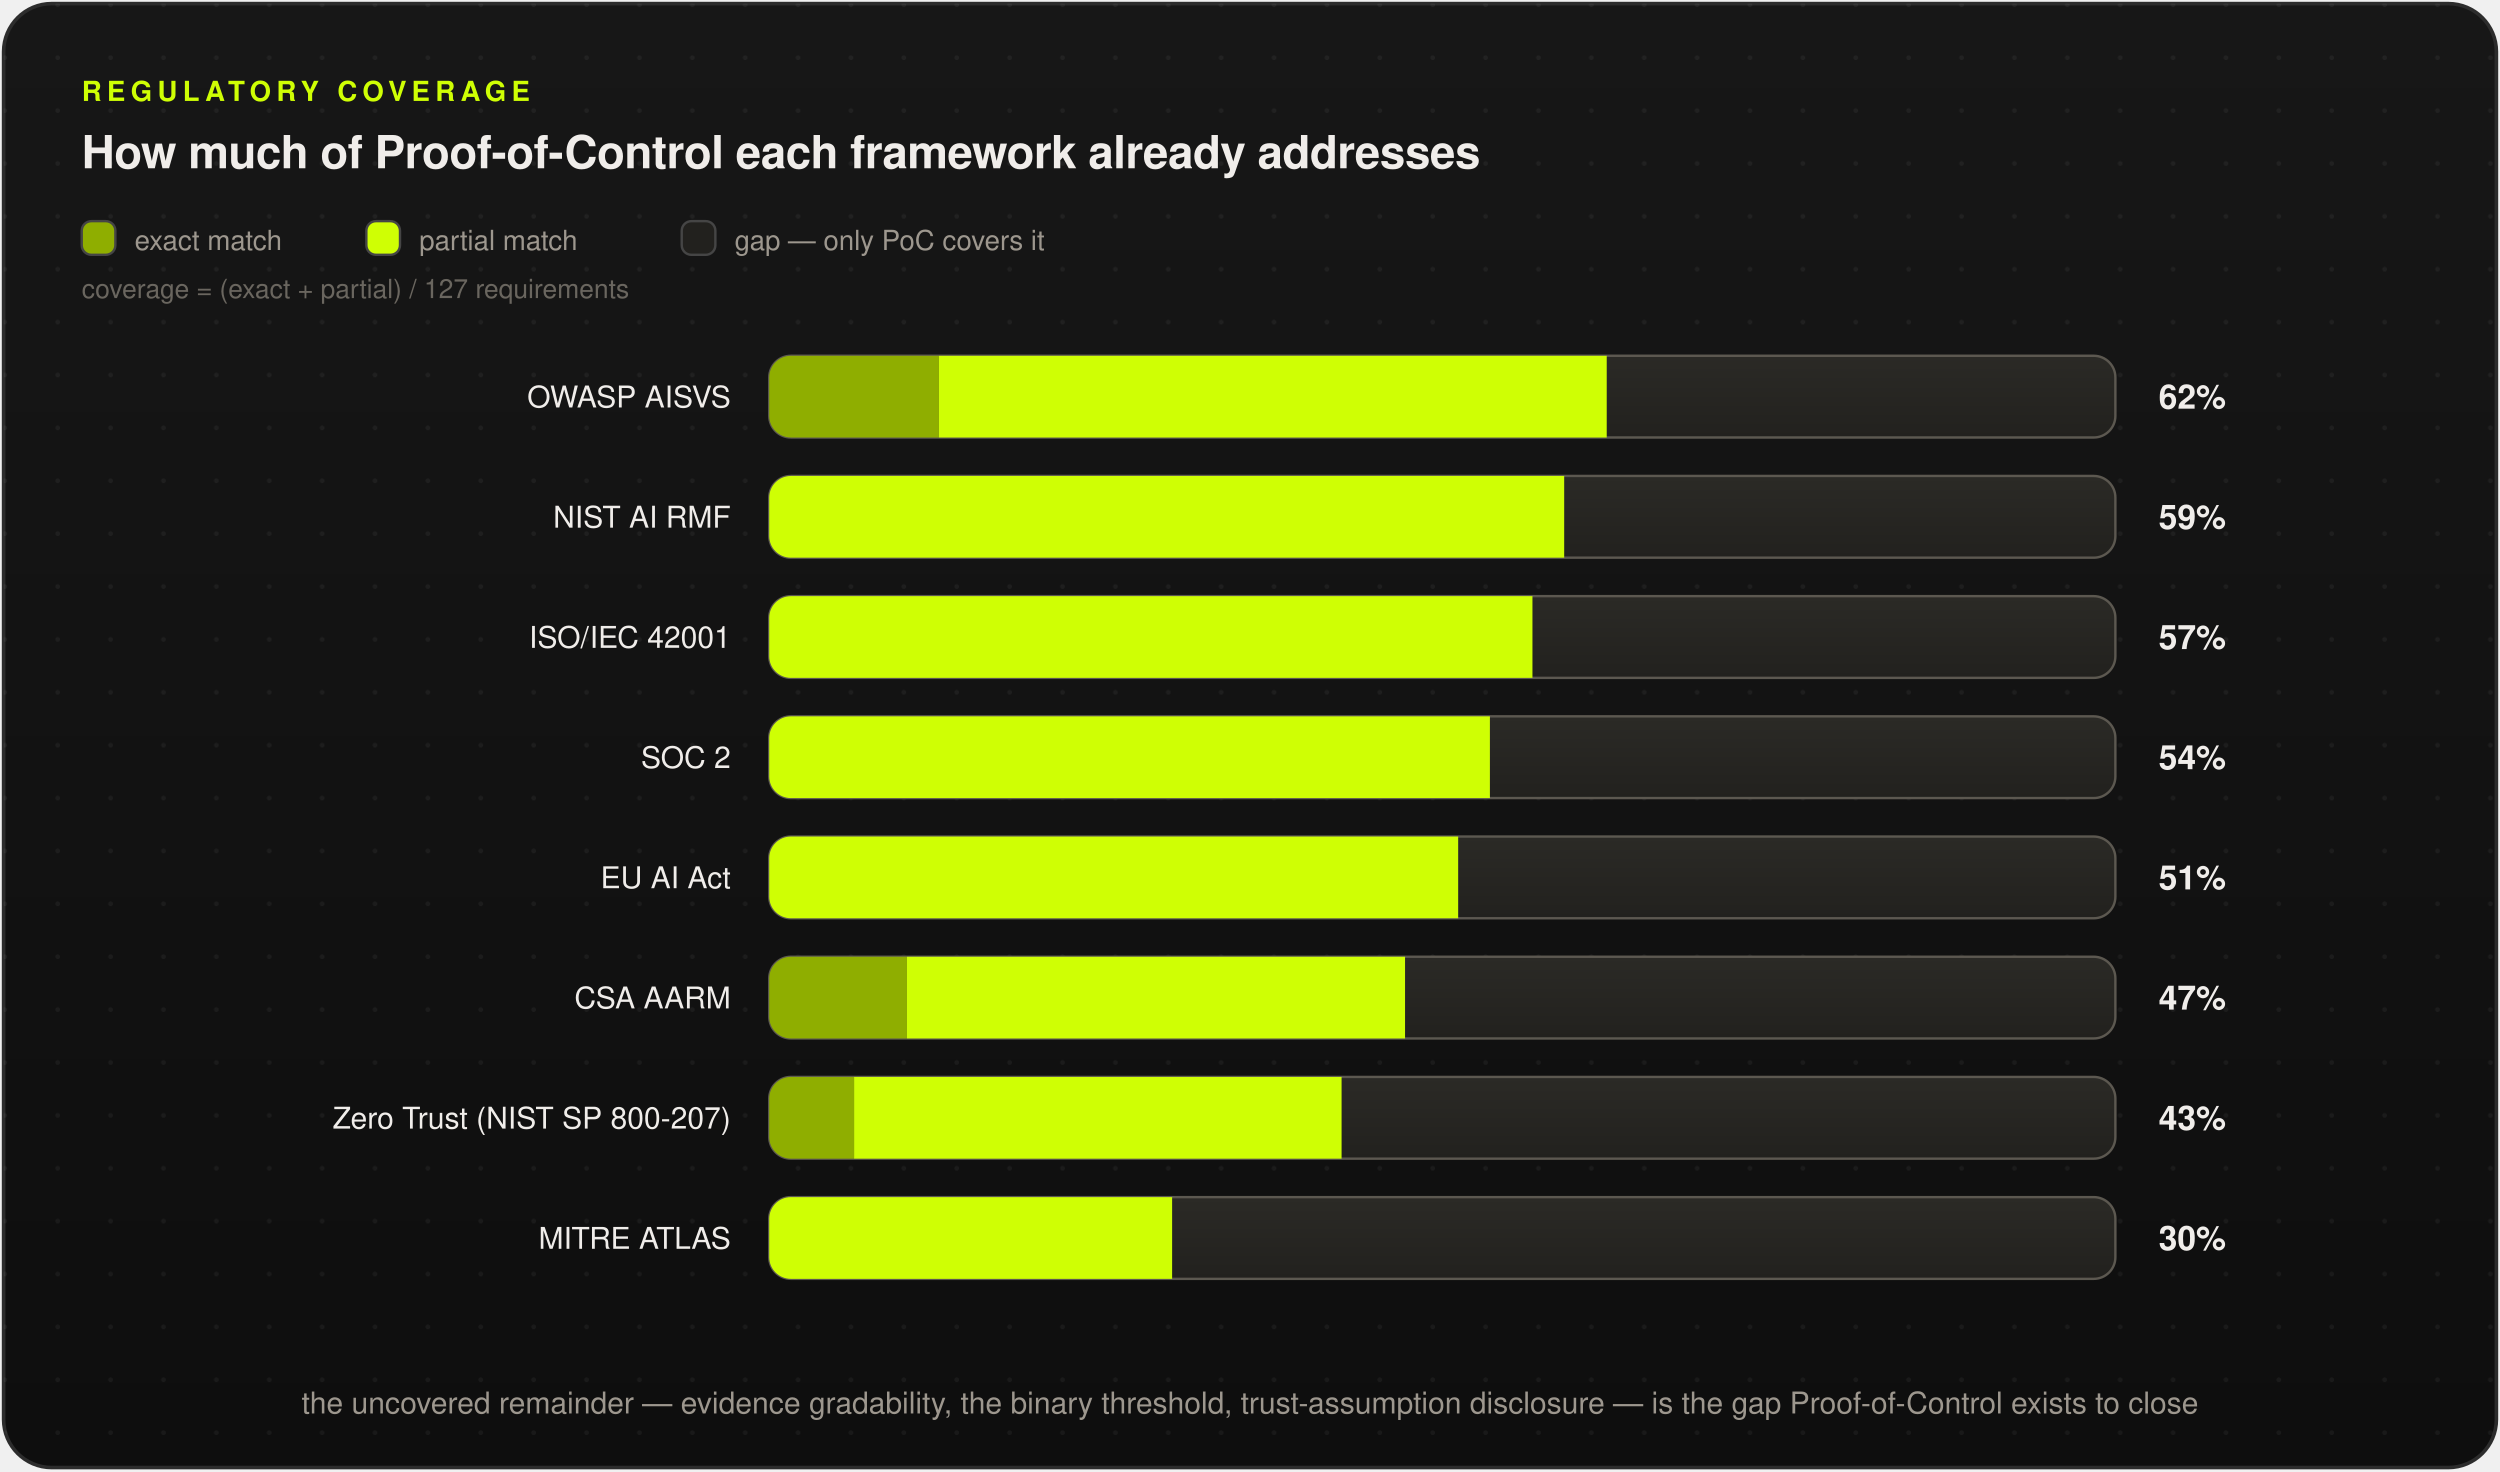
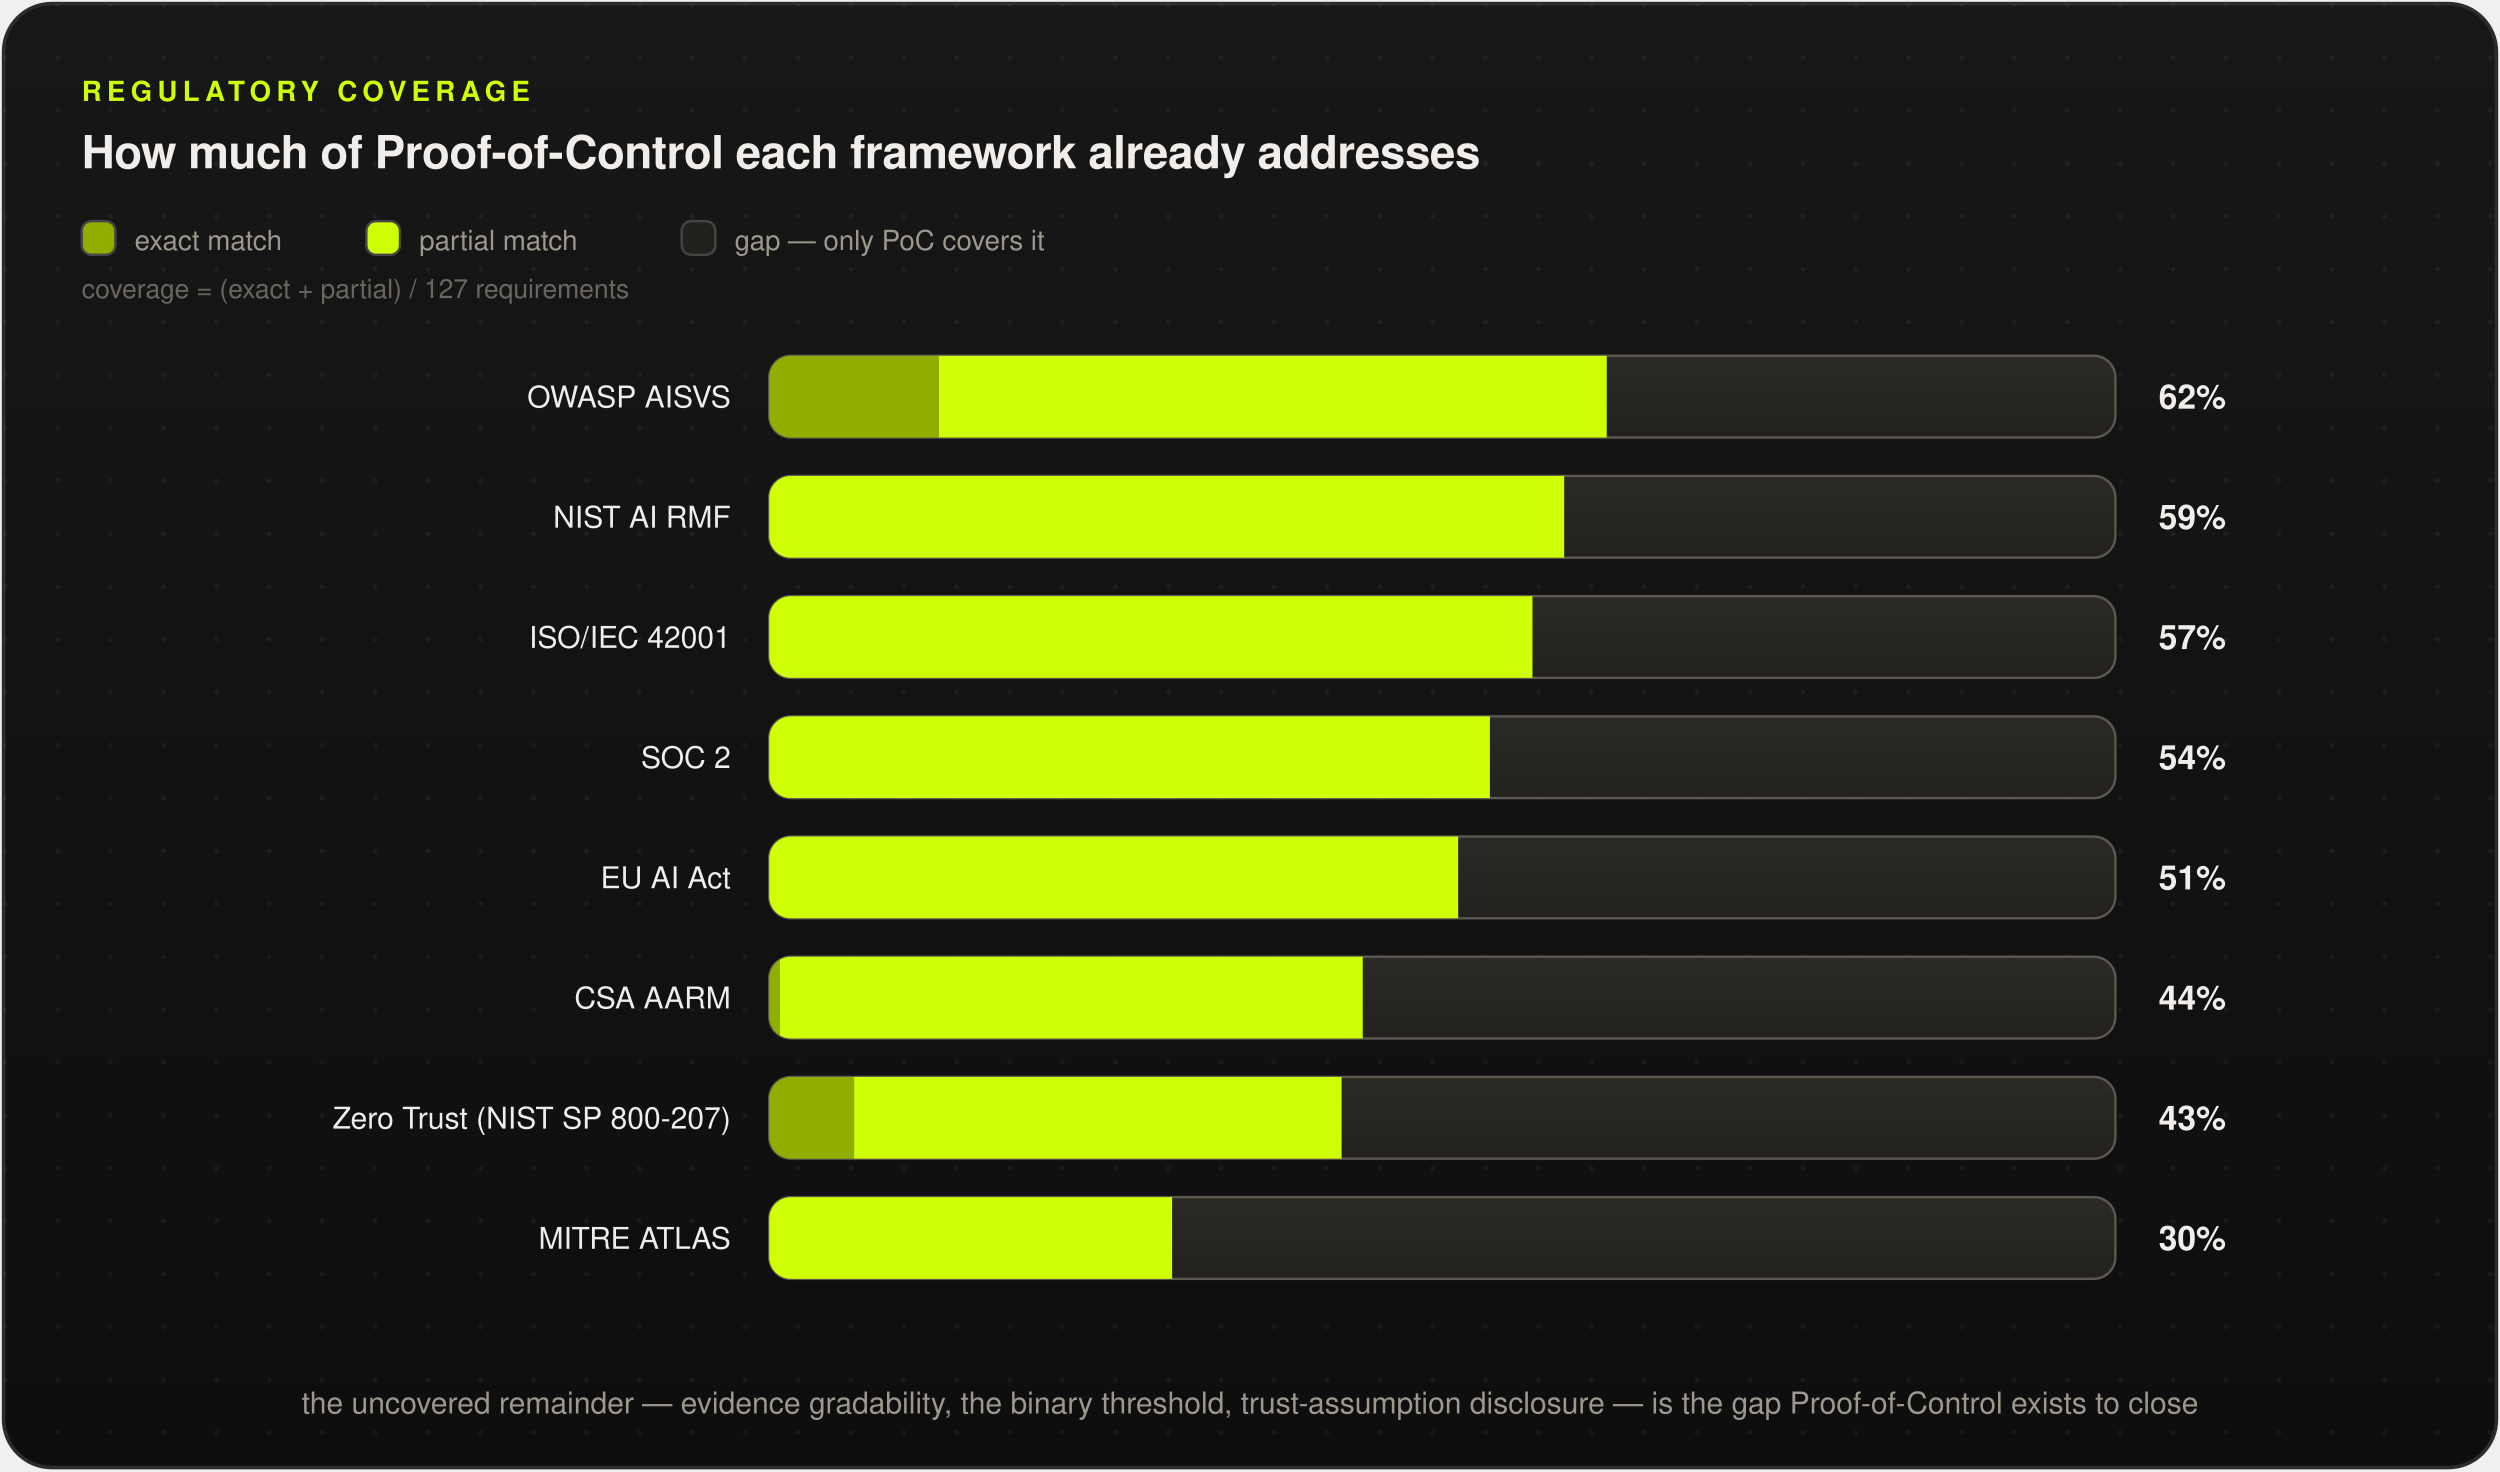
<svg xmlns="http://www.w3.org/2000/svg" width="1040" height="612" viewBox="0 0 1040 612" font-family="Montserrat,'Source Sans 3',-apple-system,'Segoe UI',Helvetica,Arial,sans-serif">
  <defs>
    <linearGradient id="gPanel" x1="0" y1="0" x2="0" y2="1">
      <stop offset="0" stop-color="#171717" />
      <stop offset="1" stop-color="#0e0e0e" />
    </linearGradient>
    <linearGradient id="gCard" x1="0" y1="0" x2="0" y2="1">
      <stop offset="0" stop-color="#242424" />
      <stop offset="1" stop-color="#1b1b1b" />
    </linearGradient>
    <linearGradient id="gWarm" x1="0" y1="0" x2="0" y2="1">
      <stop offset="0" stop-color="#2b2a26" />
      <stop offset="1" stop-color="#22211e" />
    </linearGradient>
    <linearGradient id="gLime" x1="0" y1="0" x2="0" y2="1">
      <stop offset="0" stop-color="#e3ff66" />
      <stop offset="1" stop-color="#c6f500" />
    </linearGradient>
    <linearGradient id="gTint" x1="0" y1="0" x2="0" y2="1">
      <stop offset="0" stop-color="#2a3608" />
      <stop offset="1" stop-color="#1e2704" />
    </linearGradient>
    <linearGradient id="gRed" x1="0" y1="0" x2="0" y2="1">
      <stop offset="0" stop-color="#361417" />
      <stop offset="1" stop-color="#280f12" />
    </linearGradient>
    <linearGradient id="gInk" x1="0" y1="0" x2="0" y2="1">
      <stop offset="0" stop-color="#e3ff66" />
      <stop offset="1" stop-color="#cfff04" />
    </linearGradient>
    <linearGradient id="gGate" x1="0" y1="0" x2="0" y2="1">
      <stop offset="0" stop-color="#222222" />
      <stop offset="1" stop-color="#151515" />
    </linearGradient>
    <filter id="fShadow" x="-30%" y="-30%" width="160%" height="170%">
      <feDropShadow dx="0" dy="2.5" stdDeviation="4" flood-color="#000000" flood-opacity="0.55" />
    </filter>
    <filter id="fGlow" x="-60%" y="-60%" width="220%" height="220%">
      <feDropShadow dx="0" dy="0" stdDeviation="3.5" flood-color="#cfff04" flood-opacity="0.55" />
    </filter>
    <pattern id="pGrid" width="22" height="22" patternUnits="userSpaceOnUse">
      <circle cx="2" cy="2" r="1" fill="#ffffff" opacity="0.05" />
    </pattern>
  </defs>
  <rect x="1.5" y="1.5" width="1037" height="609" rx="20" fill="url(#gPanel)" stroke="#2c2c2c" stroke-width="1.5" />
  <rect x="1.5" y="1.5" width="1037" height="609" rx="20" fill="url(#pGrid)" />
  <text x="34" y="42" font-size="11.5" font-weight="700" letter-spacing="2.2" fill="#cfff04">REGULATORY COVERAGE</text>
  <text x="34" y="70" font-size="19" font-weight="700" letter-spacing="-0.2" fill="#f0edea">How much of Proof-of-Control each framework already addresses</text>
  <rect x="34" y="92" width="14" height="14" rx="4" fill="#8fae00" stroke="#454545" />
  <text x="56" y="104" font-size="11.5" fill="#9d978e" text-anchor="start">exact match</text>
  <rect x="152.4" y="92" width="14" height="14" rx="4" fill="#cfff04" stroke="#454545" />
  <text x="174.4" y="104" font-size="11.5" fill="#9d978e" text-anchor="start">partial match</text>
  <rect x="283.6" y="92" width="14" height="14" rx="4" fill="#22211e" stroke="#454545" />
  <text x="305.6" y="104" font-size="11.5" fill="#9d978e" text-anchor="start">gap — only PoC covers it</text>
  <text x="34" y="124" font-size="11" fill="#6a665f" text-anchor="start">coverage = (exact + partial) / 127 requirements</text>
  <text x="304" y="169.5" font-size="12.5" fill="#f0edea" text-anchor="end">OWASP AISVS</text>
  <clipPath id="clip0">
    <rect x="320" y="148" width="560" height="34" rx="9" />
  </clipPath>
  <rect x="320" y="148" width="560" height="34" rx="9" fill="url(#gWarm)" stroke="#5c5850" />
  <rect x="320" y="148" width="70.6" height="34" fill="#8fae00" clip-path="url(#clip0)" />
  <rect x="390.6" y="148" width="277.8" height="34" fill="#cfff04" clip-path="url(#clip0)" />
  <text x="898" y="170.0" font-size="14" fill="#f0edea" text-anchor="start" font-weight="700">62%</text>
  <text x="304" y="219.5" font-size="12.5" fill="#f0edea" text-anchor="end">NIST AI RMF</text>
  <clipPath id="clip1">
    <rect x="320" y="198" width="560" height="34" rx="9" />
  </clipPath>
  <rect x="320" y="198" width="560" height="34" rx="9" fill="url(#gWarm)" stroke="#5c5850" />
  <rect x="320.0" y="198" width="330.7" height="34" fill="#cfff04" clip-path="url(#clip1)" />
  <text x="898" y="220.0" font-size="14" fill="#f0edea" text-anchor="start" font-weight="700">59%</text>
  <text x="304" y="269.5" font-size="12.5" fill="#f0edea" text-anchor="end">ISO/IEC 42001</text>
  <clipPath id="clip2">
    <rect x="320" y="248" width="560" height="34" rx="9" />
  </clipPath>
  <rect x="320" y="248" width="560" height="34" rx="9" fill="url(#gWarm)" stroke="#5c5850" />
  <rect x="320.0" y="248" width="317.5" height="34" fill="#cfff04" clip-path="url(#clip2)" />
  <text x="898" y="270.0" font-size="14" fill="#f0edea" text-anchor="start" font-weight="700">57%</text>
  <text x="304" y="319.5" font-size="12.5" fill="#f0edea" text-anchor="end">SOC 2</text>
  <clipPath id="clip3">
    <rect x="320" y="298" width="560" height="34" rx="9" />
  </clipPath>
  <rect x="320" y="298" width="560" height="34" rx="9" fill="url(#gWarm)" stroke="#5c5850" />
  <rect x="320.0" y="298" width="299.8" height="34" fill="#cfff04" clip-path="url(#clip3)" />
  <text x="898" y="320.0" font-size="14" fill="#f0edea" text-anchor="start" font-weight="700">54%</text>
  <text x="304" y="369.5" font-size="12.5" fill="#f0edea" text-anchor="end">EU AI Act</text>
  <clipPath id="clip4">
    <rect x="320" y="348" width="560" height="34" rx="9" />
  </clipPath>
  <rect x="320" y="348" width="560" height="34" rx="9" fill="url(#gWarm)" stroke="#5c5850" />
  <rect x="320.0" y="348" width="286.6" height="34" fill="#cfff04" clip-path="url(#clip4)" />
  <text x="898" y="370.0" font-size="14" fill="#f0edea" text-anchor="start" font-weight="700">51%</text>
  <text x="304" y="419.5" font-size="12.5" fill="#f0edea" text-anchor="end">CSA AARM</text>
  <clipPath id="clip5">
    <rect x="320" y="398" width="560" height="34" rx="9" />
  </clipPath>
  <rect x="320" y="398" width="560" height="34" rx="9" fill="url(#gWarm)" stroke="#5c5850" />
-   <rect x="320" y="398" width="57.3" height="34" fill="#8fae00" clip-path="url(#clip5)" />
-   <rect x="377.3" y="398" width="207.2" height="34" fill="#cfff04" clip-path="url(#clip5)" />
-   <text x="898" y="420.0" font-size="14" fill="#f0edea" text-anchor="start" font-weight="700">47%</text>
+   <rect x="320" y="398" width="4.4" height="34" fill="#8fae00" clip-path="url(#clip5)" />
+   <rect x="324.4" y="398" width="242.5" height="34" fill="#cfff04" clip-path="url(#clip5)" />
+   <text x="898" y="420.0" font-size="14" fill="#f0edea" text-anchor="start" font-weight="700">44%</text>
  <text x="304" y="469.5" font-size="12.5" fill="#f0edea" text-anchor="end">Zero Trust (NIST SP 800-207)</text>
  <clipPath id="clip6">
    <rect x="320" y="448" width="560" height="34" rx="9" />
  </clipPath>
  <rect x="320" y="448" width="560" height="34" rx="9" fill="url(#gWarm)" stroke="#5c5850" />
  <rect x="320" y="448" width="35.3" height="34" fill="#8fae00" clip-path="url(#clip6)" />
  <rect x="355.3" y="448" width="202.8" height="34" fill="#cfff04" clip-path="url(#clip6)" />
  <text x="898" y="470.0" font-size="14" fill="#f0edea" text-anchor="start" font-weight="700">43%</text>
  <text x="304" y="519.5" font-size="12.5" fill="#f0edea" text-anchor="end">MITRE ATLAS</text>
  <clipPath id="clip7">
    <rect x="320" y="498" width="560" height="34" rx="9" />
  </clipPath>
  <rect x="320" y="498" width="560" height="34" rx="9" fill="url(#gWarm)" stroke="#5c5850" />
  <rect x="320.0" y="498" width="167.6" height="34" fill="#cfff04" clip-path="url(#clip7)" />
  <text x="898" y="520.0" font-size="14" fill="#f0edea" text-anchor="start" font-weight="700">30%</text>
  <text x="520.0" y="588" font-size="12.5" fill="#9d978e" text-anchor="middle">the uncovered remainder — evidence gradability, the binary threshold, trust-assumption disclosure — is the gap Proof-of-Control exists to close</text>
</svg>
